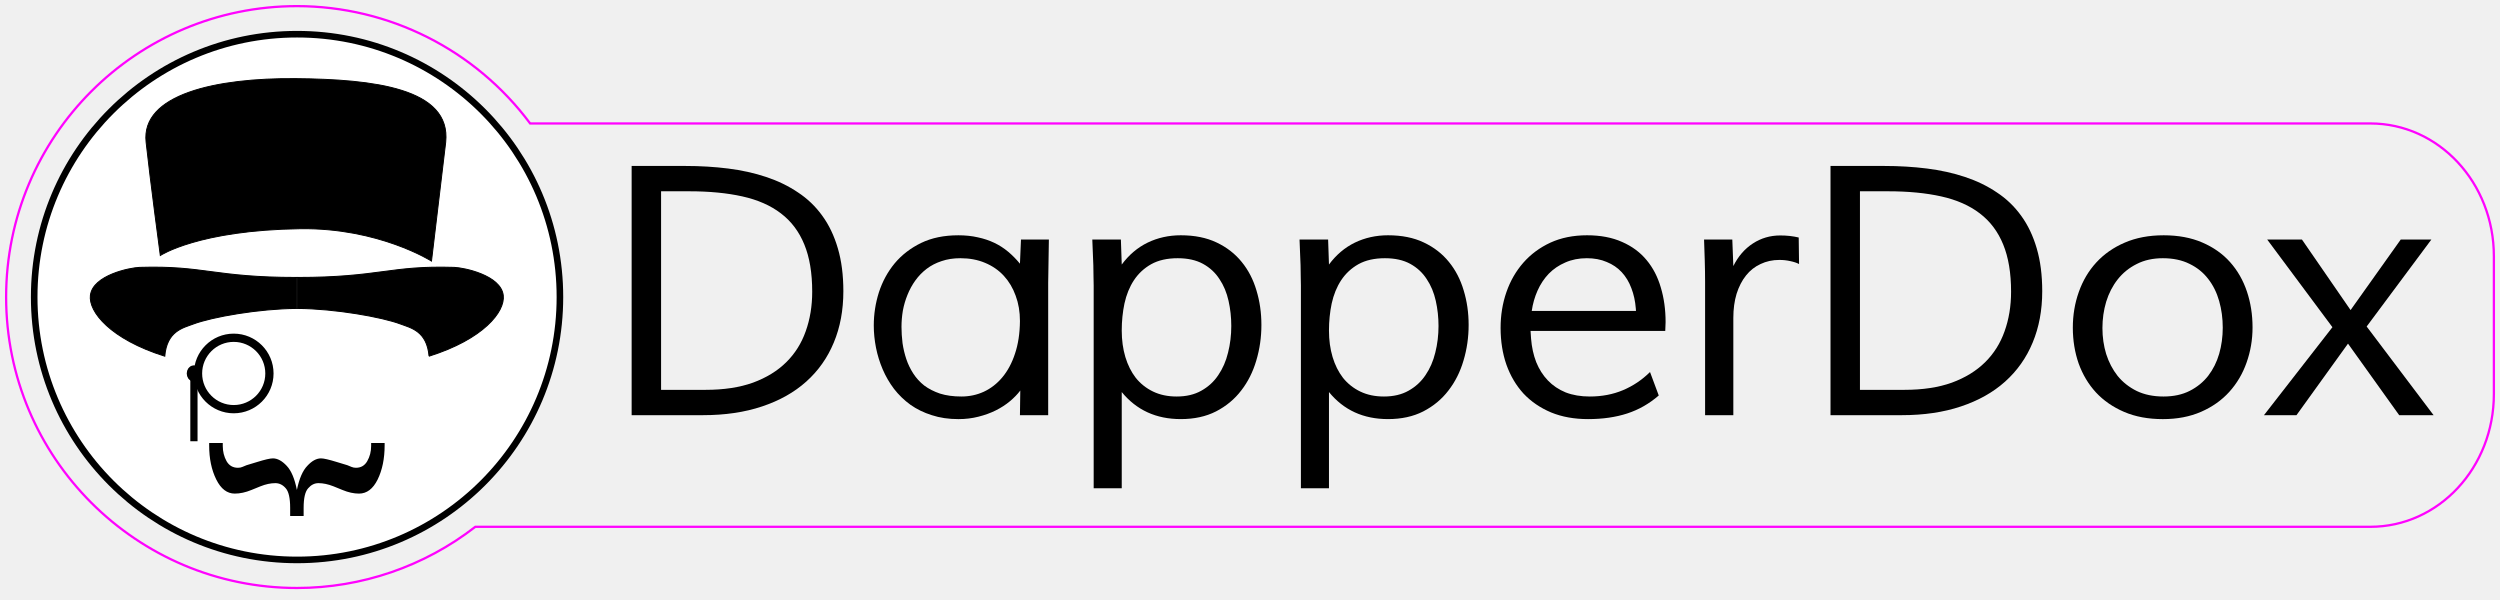
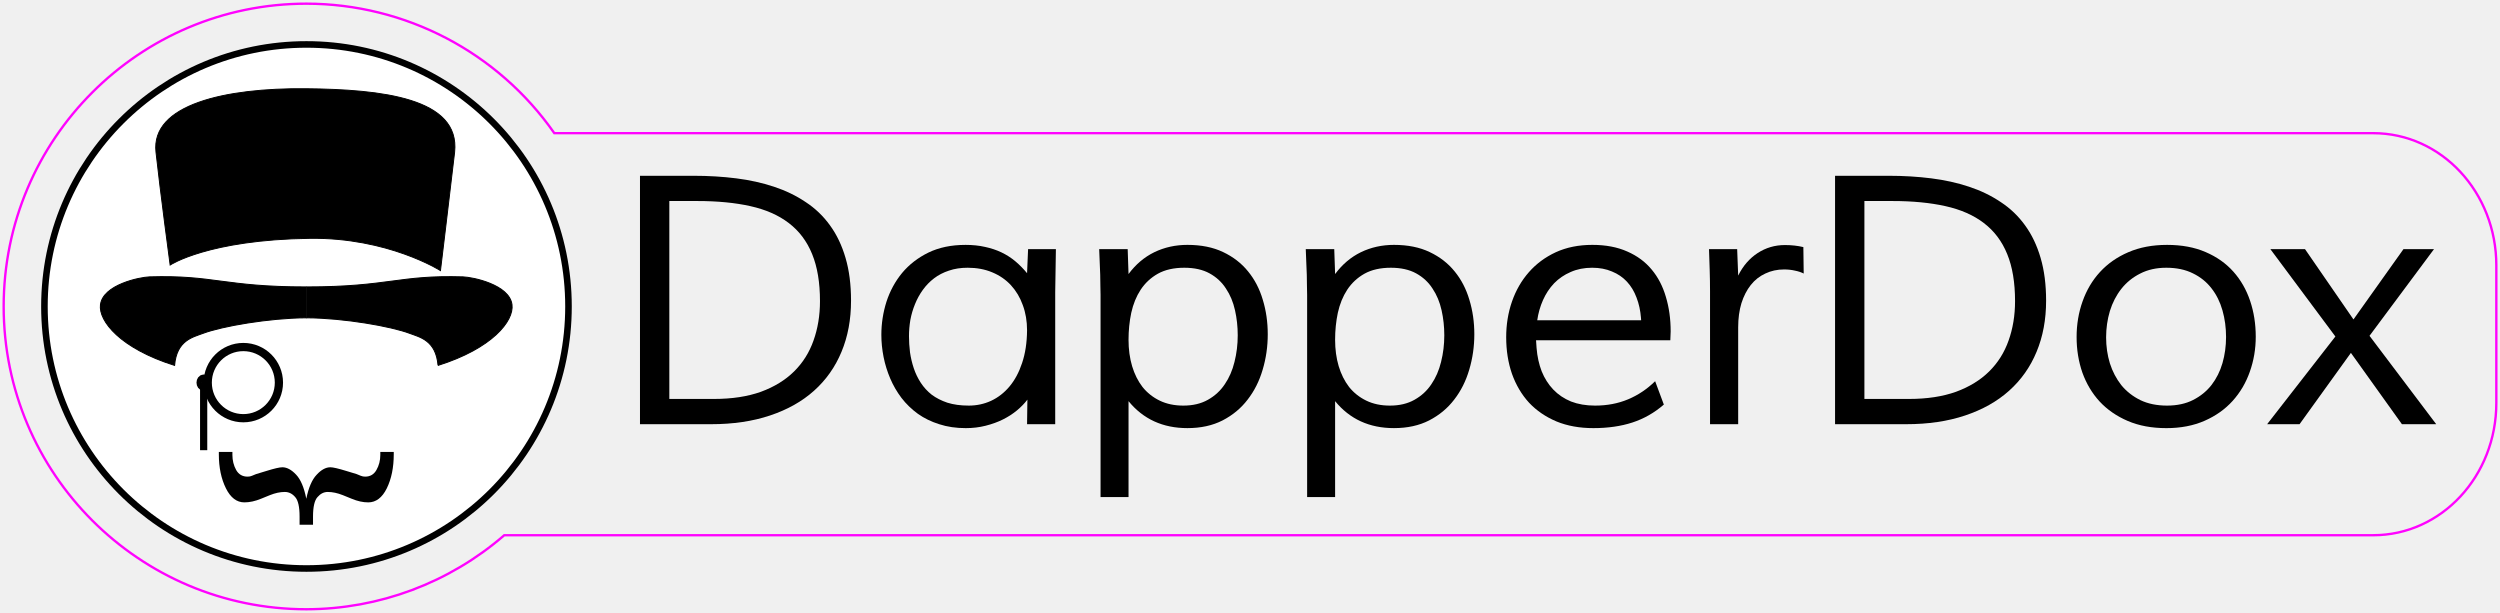
- <svg xmlns="http://www.w3.org/2000/svg" style="enable-background:new" viewBox="0 0 355.841 85.272" height="24.066mm" width="100.426mm" version="1.1" id="svg4431">
+ <svg xmlns="http://www.w3.org/2000/svg" style="enable-background:new" viewBox="0 0 356.972 87.519" height="24.7mm" width="100.745mm" version="1.1" id="svg4431">
  <defs id="defs4435" />
-   <path style="opacity:1;fill:none;fill-opacity:1;stroke:#ff03ff;stroke-width:0.325;stroke-miterlimit:4;stroke-dasharray:none;stroke-opacity:1" d="M 42.282,0.871 A 41.411,41.411 0 0 0 0.871,42.282 41.411,41.411 0 0 0 42.282,83.692 a 41.411,41.411 0 0 0 25.373,-8.709 l 269.723,0 c 9.746,0 17.592,-8.432 17.592,-18.905 l 0,-19.601 c 0,-10.473 -7.846,-18.905 -17.592,-18.905 l -261.92,0 A 41.411,41.411 0 0 0 42.282,0.871 Z" id="path4209" />
-   <g transform="translate(-87.84062,-263.1516)" style="display:inline;opacity:1" id="layer2">
+   <g transform="translate(-86.3635,-261.6745)" style="display:inline;opacity:1" id="layer2">
    <text id="text4177" y="295.245" x="299.809" style="font-style:italic;font-variant:normal;font-weight:normal;font-stretch:normal;font-size:40px;line-height:125%;font-family:Muli;-inkscape-font-specification:'Muli Italic';letter-spacing:0px;word-spacing:0px;fill:#000000;fill-opacity:1;stroke:none;stroke-width:1px;stroke-linecap:butt;stroke-linejoin:miter;stroke-opacity:1" xml:space="preserve">
      <tspan y="295.245" x="299.809" id="tspan4179" style="font-style:italic;font-variant:normal;font-weight:normal;font-stretch:normal;font-family:Muli;-inkscape-font-specification:'Muli Italic'" />
    </text>
  </g>
-   <g id="g4609">
+   <g id="g4609" transform="translate(1.477122,1.477122)">
    <circle r="37.415" cy="42.282" cx="42.282" id="path4185" style="display:inline;opacity:1;fill:#ffffff;fill-opacity:1;stroke:#000000;stroke-width:0.937;stroke-miterlimit:4;stroke-dasharray:none;stroke-opacity:1;enable-background:new" />
    <g id="g4597">
      <g id="g4565">
        <path id="path4587-6" d="m 27.603,62.804 0,-9.463" style="display:inline;opacity:1;fill:none;fill-opacity:1;fill-rule:evenodd;stroke:#000000;stroke-width:1.028;stroke-linecap:butt;stroke-linejoin:miter;stroke-miterlimit:4;stroke-dasharray:none;stroke-opacity:1;enable-background:new" />
        <ellipse ry="0.508" rx="0.37" cy="53.157" cx="27.603" id="path4684-0" style="display:inline;opacity:1;fill:#000000;fill-opacity:1;stroke:#000000;stroke-width:1.306;stroke-miterlimit:4;stroke-dasharray:none;stroke-opacity:1;enable-background:new" />
        <circle transform="scale(-1,1)" r="5.082" cy="53.157" cx="-33.267" id="path4585-6" style="display:inline;opacity:1;fill:none;fill-opacity:1;stroke:#000000;stroke-width:1.175;stroke-miterlimit:4;stroke-dasharray:none;stroke-opacity:1;enable-background:new" />
        <path d="m 29.771,63.055 0,0.336 c 0,1.884 0.337,3.502 1.012,4.859 0.663,1.337 1.542,2.006 2.635,2.006 0.744,0 1.534,-0.171 2.371,-0.516 L 37.062,69.223 c 0.756,-0.304 1.464,-0.455 2.127,-0.455 0.57,0 1.064,0.242 1.482,0.729 0.419,0.466 0.629,1.397 0.629,2.795 l 0,1.154 1.918,0 0,-1.154 c 0,-1.398 0.216,-2.329 0.646,-2.795 0.419,-0.486 0.907,-0.729 1.465,-0.729 0.663,0 1.377,0.151 2.145,0.455 l 1.273,0.518 c 0.826,0.344 1.609,0.516 2.354,0.516 1.105,0 1.99,-0.669 2.652,-2.006 0.663,-1.357 0.994,-2.976 0.994,-4.859 l 0,-0.336 -1.92,0 0,0.426 c 0,0.79 -0.185,1.51 -0.557,2.158 -0.36,0.628 -0.896,0.941 -1.605,0.941 -0.221,0 -0.429,-0.04 -0.627,-0.121 l -0.594,-0.244 -1.5,-0.455 c -1.116,-0.344 -1.866,-0.518 -2.25,-0.518 -0.651,-10e-7 -1.302,0.356 -1.953,1.064 -0.663,0.689 -1.157,1.834 -1.482,3.434 -0.314,-1.6 -0.796,-2.745 -1.447,-3.434 -0.663,-0.709 -1.32,-1.064 -1.971,-1.064 -0.395,-10e-7 -1.145,0.173 -2.25,0.518 l -1.5,0.455 -0.594,0.244 c -0.174,0.081 -0.383,0.121 -0.627,0.121 -0.721,0 -1.263,-0.314 -1.623,-0.941 -0.36,-0.648 -0.539,-1.368 -0.539,-2.158 l 0,-0.426 -1.938,0 z" id="path4563" style="font-style:normal;font-variant:normal;font-weight:normal;font-stretch:normal;font-size:321.091px;line-height:125%;font-family:'Apple Symbols';-inkscape-font-specification:'Apple Symbols, Normal';text-align:start;letter-spacing:0px;word-spacing:0px;writing-mode:lr-tb;text-anchor:start;fill:#000000;fill-opacity:1;stroke:none;stroke-width:1px;stroke-linecap:butt;stroke-linejoin:miter;stroke-opacity:1" />
      </g>
      <g id="g4591">
        <path id="path4273-4" d="m 22.817,36.366 c 0,0 -1.426,-10.641 -2.022,-16.122 -0.755,-6.82 9.959,-9.158 21.322,-9.054 10.997,0.101 22.137,1.357 21.322,9.054 -0.712,6.077 -2.022,16.916 -2.022,16.916 0,0 -7.502,-4.757 -18.657,-4.606 -14.523,0.196 -19.943,3.812 -19.943,3.812 z" style="display:inline;fill:#000000;fill-opacity:1;fill-rule:evenodd;stroke:#000000;stroke-width:0.137px;stroke-linecap:butt;stroke-linejoin:miter;stroke-opacity:1;enable-background:new" />
        <g id="g4587">
          <path style="display:inline;opacity:1;fill:#000000;fill-opacity:1;fill-rule:evenodd;stroke:#000000;stroke-width:0.147px;stroke-linecap:butt;stroke-linejoin:miter;stroke-opacity:1;enable-background:new" d="M 23.449,50.696 C 15.715,48.27 12.583,44.358 12.869,42.038 c 0.356,-2.878 5.646,-3.937 7.006,-3.98 9.178,-0.284 10.615,1.434 22.364,1.436 l 0,4.405 c -5.37,0.033 -12.07,1.223 -14.704,2.212 -1.499,0.563 -3.783,1.003 -4.086,4.585 z" id="path4441-4-0-8" />
          <path style="display:inline;opacity:1;fill:#000000;fill-opacity:1;fill-rule:evenodd;stroke:#000000;stroke-width:0.147px;stroke-linecap:butt;stroke-linejoin:miter;stroke-opacity:1;enable-background:new" d="M 61.072,50.696 C 68.79,48.27 71.916,44.358 71.63,42.038 71.275,39.16 65.996,38.1 64.638,38.058 55.48,37.774 54.046,39.492 42.323,39.494 l 0,4.405 c 5.359,0.033 12.044,1.223 14.673,2.212 1.496,0.563 3.775,1.003 4.077,4.585 z" id="path4441-4-3-7-5" />
        </g>
      </g>
    </g>
  </g>
-   <g style="font-style:italic;font-variant:normal;font-weight:normal;font-stretch:normal;font-size:11.25px;line-height:125%;font-family:Muli;-inkscape-font-specification:'Muli Italic';letter-spacing:0px;word-spacing:0px;fill:#000000;fill-opacity:1;stroke:none;stroke-width:1px;stroke-linecap:butt;stroke-linejoin:miter;stroke-opacity:1" id="text4176" transform="matrix(0.7127643,0,0,0.7127643,0.7556155,0.7556158)">
+   <g style="font-style:italic;font-variant:normal;font-weight:normal;font-stretch:normal;font-size:11.25px;line-height:125%;font-family:Muli;-inkscape-font-specification:'Muli Italic';letter-spacing:0px;word-spacing:0px;fill:#000000;fill-opacity:1;stroke:none;stroke-width:1px;stroke-linecap:butt;stroke-linejoin:miter;stroke-opacity:1" id="text4176" transform="matrix(0.7127643,0,0,0.7127643,2.232738,2.232738)">
    <path d="m 125.075,32.081 10.767,0 q 4.443,0 8.511,0.513 4.067,0.513 7.554,1.675 3.521,1.162 6.357,3.076 2.871,1.88 4.888,4.683 2.017,2.769 3.11,6.528 1.094,3.726 1.094,8.545 0,5.674 -1.914,10.254 -1.88,4.546 -5.503,7.793 -3.589,3.213 -8.818,4.956 -5.195,1.743 -11.792,1.743 l -14.253,0 0,-49.766 z m 5.879,44.707 8.921,0 q 5.435,0 9.434,-1.436 3.999,-1.47 6.631,-4.067 2.632,-2.598 3.896,-6.187 1.299,-3.623 1.299,-7.896 0,-5.605 -1.572,-9.434 -1.572,-3.862 -4.683,-6.221 -3.076,-2.358 -7.69,-3.384 -4.58,-1.025 -10.63,-1.025 l -5.605,0 0,39.648 z" style="font-size:70px;letter-spacing:-1px" id="path4336" />
    <path d="m 190.281,45.924 q 2.153,0 3.931,0.41 1.777,0.376 3.281,1.094 1.504,0.718 2.769,1.777 1.265,1.06 2.358,2.393 l 0.205,-4.819 5.571,0 -0.137,8.647 0,26.421 -5.64,0 0.068,-4.922 q -0.82,1.094 -2.085,2.153 -1.23,1.025 -2.803,1.812 -1.572,0.786 -3.486,1.265 -1.88,0.479 -3.965,0.479 -2.939,0 -5.332,-0.786 -2.393,-0.752 -4.272,-2.085 -1.88,-1.367 -3.281,-3.179 -1.367,-1.812 -2.256,-3.896 -0.889,-2.085 -1.333,-4.307 -0.444,-2.256 -0.444,-4.443 0,-3.384 1.025,-6.631 1.06,-3.247 3.145,-5.776 2.119,-2.529 5.264,-4.067 3.179,-1.538 7.417,-1.538 z m 0.649,32.197 q 2.393,0 4.478,-0.957 2.119,-0.991 3.691,-2.871 1.606,-1.914 2.529,-4.717 0.957,-2.837 0.991,-6.528 0,-2.769 -0.855,-5.059 -0.82,-2.29 -2.358,-3.965 -1.538,-1.675 -3.76,-2.598 -2.188,-0.923 -4.922,-0.923 -2.085,0 -3.76,0.581 -1.675,0.547 -2.974,1.538 -1.299,0.991 -2.256,2.324 -0.957,1.333 -1.572,2.871 -0.615,1.504 -0.923,3.145 -0.273,1.641 -0.273,3.247 0,1.572 0.205,3.247 0.239,1.641 0.752,3.179 0.513,1.538 1.401,2.905 0.889,1.367 2.188,2.393 1.333,0.991 3.145,1.606 1.846,0.581 4.272,0.581 z" style="font-size:70px;letter-spacing:-1px" id="path4338" />
    <path d="m 222.948,96.441 -5.605,0 0,-40.503 q 0,-0.718 -0.034,-1.743 0,-1.06 -0.034,-2.29 -0.034,-1.23 -0.103,-2.529 -0.034,-1.333 -0.103,-2.598 l 5.708,0 0.171,4.99 q 2.153,-2.905 5.161,-4.375 3.042,-1.47 6.631,-1.47 4.136,0 7.144,1.436 3.042,1.436 5.024,3.896 1.982,2.427 2.939,5.674 0.991,3.247 0.991,6.904 0,3.691 -1.025,7.109 -0.991,3.384 -3.008,5.981 -1.982,2.598 -5.024,4.17 -3.008,1.538 -7.041,1.538 -7.383,0 -11.792,-5.4 l 0,19.209 z m 0,-31.479 q 0,2.837 0.718,5.264 0.718,2.393 2.085,4.17 1.401,1.743 3.452,2.734 2.051,0.991 4.717,0.991 2.871,0 4.922,-1.162 2.085,-1.162 3.384,-3.11 1.333,-1.948 1.948,-4.478 0.649,-2.563 0.649,-5.332 0,-2.598 -0.547,-5.024 -0.547,-2.461 -1.812,-4.341 -1.23,-1.914 -3.281,-3.042 -2.051,-1.128 -5.059,-1.128 -3.145,0 -5.298,1.196 -2.119,1.196 -3.452,3.213 -1.299,1.982 -1.88,4.614 -0.547,2.598 -0.547,5.435 z" style="font-size:70px;letter-spacing:-1px" id="path4340" />
    <path d="m 264.331,96.441 -5.605,0 0,-40.503 q 0,-0.718 -0.034,-1.743 0,-1.06 -0.034,-2.29 -0.034,-1.23 -0.103,-2.529 -0.034,-1.333 -0.103,-2.598 l 5.708,0 0.171,4.99 q 2.153,-2.905 5.161,-4.375 3.042,-1.47 6.631,-1.47 4.136,0 7.144,1.436 3.042,1.436 5.024,3.896 1.982,2.427 2.939,5.674 0.991,3.247 0.991,6.904 0,3.691 -1.025,7.109 -0.991,3.384 -3.008,5.981 -1.982,2.598 -5.024,4.17 -3.008,1.538 -7.041,1.538 -7.383,0 -11.792,-5.4 l 0,19.209 z m 0,-31.479 q 0,2.837 0.718,5.264 0.718,2.393 2.085,4.17 1.401,1.743 3.452,2.734 2.051,0.991 4.717,0.991 2.871,0 4.922,-1.162 2.085,-1.162 3.384,-3.11 1.333,-1.948 1.948,-4.478 0.649,-2.563 0.649,-5.332 0,-2.598 -0.547,-5.024 -0.547,-2.461 -1.812,-4.341 -1.23,-1.914 -3.281,-3.042 -2.051,-1.128 -5.059,-1.128 -3.145,0 -5.298,1.196 -2.119,1.196 -3.452,3.213 -1.299,1.982 -1.88,4.614 -0.547,2.598 -0.547,5.435 z" style="font-size:70px;letter-spacing:-1px" id="path4342" />
    <path d="m 325.64,61.031 -0.034,-0.479 q -0.171,-2.222 -0.889,-4.067 -0.684,-1.846 -1.914,-3.179 -1.23,-1.333 -3.008,-2.051 -1.743,-0.752 -3.965,-0.752 -2.393,0 -4.307,0.854 -1.914,0.82 -3.315,2.256 -1.367,1.436 -2.222,3.35 -0.854,1.914 -1.162,4.067 l 20.815,0 z m 4.546,16.885 q -2.837,2.461 -6.289,3.589 -3.452,1.128 -7.827,1.128 -4.136,0 -7.383,-1.333 -3.247,-1.367 -5.503,-3.76 -2.222,-2.427 -3.418,-5.776 -1.162,-3.35 -1.162,-7.349 0,-3.794 1.162,-7.144 1.162,-3.35 3.384,-5.879 2.222,-2.529 5.4,-3.999 3.213,-1.47 7.314,-1.47 4.033,0 7.007,1.333 2.974,1.299 4.888,3.623 1.914,2.29 2.837,5.469 0.957,3.179 0.957,6.904 0,0.376 -0.034,0.889 0,0.479 -0.034,0.889 l -26.899,0 0.103,1.538 q 0.205,2.563 1.025,4.683 0.854,2.119 2.324,3.657 1.47,1.538 3.555,2.393 2.119,0.82 4.819,0.82 3.623,0 6.631,-1.265 3.008,-1.265 5.4,-3.623 l 1.743,4.683 z" style="font-size:70px;letter-spacing:-1px" id="path4344" />
    <path d="m 345.08,81.847 -5.64,0 0,-26.626 q 0,-2.153 -0.068,-4.307 -0.068,-2.153 -0.137,-4.136 l 5.64,0 0.205,5.298 q 1.436,-2.905 3.896,-4.512 2.461,-1.606 5.469,-1.606 1.982,0 3.691,0.41 l 0.068,5.298 q -0.718,-0.376 -1.743,-0.581 -1.025,-0.239 -2.188,-0.239 -2.051,0 -3.76,0.82 -1.709,0.786 -2.905,2.29 -1.196,1.504 -1.88,3.657 -0.649,2.153 -0.649,4.819 l 0,19.414 z" style="font-size:70px;letter-spacing:-1px" id="path4346" />
    <path d="m 364.485,32.081 10.767,0 q 4.443,0 8.511,0.513 4.067,0.513 7.554,1.675 3.521,1.162 6.357,3.076 2.871,1.88 4.888,4.683 2.017,2.769 3.11,6.528 1.094,3.726 1.094,8.545 0,5.674 -1.914,10.254 -1.88,4.546 -5.503,7.793 -3.589,3.213 -8.818,4.956 -5.195,1.743 -11.792,1.743 l -14.253,0 0,-49.766 z m 5.879,44.707 8.921,0 q 5.435,0 9.434,-1.436 3.999,-1.47 6.631,-4.067 2.632,-2.598 3.896,-6.187 1.299,-3.623 1.299,-7.896 0,-5.605 -1.572,-9.434 -1.572,-3.862 -4.683,-6.221 -3.076,-2.358 -7.69,-3.384 -4.58,-1.025 -10.63,-1.025 l -5.605,0 0,39.648 z" style="font-size:70px;letter-spacing:-1px" id="path4348" />
    <path d="m 430.99,45.924 q 4.409,0 7.725,1.436 3.35,1.436 5.571,3.931 2.222,2.495 3.35,5.845 1.128,3.35 1.128,7.178 0,3.691 -1.196,7.041 -1.162,3.315 -3.452,5.845 -2.256,2.495 -5.605,3.965 -3.35,1.47 -7.656,1.47 -4.375,0 -7.725,-1.436 -3.35,-1.436 -5.64,-3.896 -2.256,-2.461 -3.452,-5.776 -1.162,-3.35 -1.162,-7.144 0,-3.794 1.196,-7.144 1.196,-3.384 3.486,-5.879 2.324,-2.529 5.674,-3.965 3.384,-1.47 7.759,-1.47 z m 11.826,18.457 q 0,-2.803 -0.718,-5.332 -0.718,-2.529 -2.188,-4.409 -1.47,-1.914 -3.726,-3.008 -2.256,-1.128 -5.332,-1.128 -2.974,0 -5.229,1.162 -2.256,1.128 -3.794,3.076 -1.504,1.914 -2.29,4.443 -0.752,2.529 -0.752,5.264 0,2.734 0.752,5.195 0.786,2.461 2.29,4.375 1.538,1.88 3.828,3.008 2.29,1.094 5.332,1.094 3.008,0 5.229,-1.128 2.222,-1.128 3.691,-3.008 1.47,-1.914 2.188,-4.375 0.718,-2.495 0.718,-5.229 z" style="font-size:70px;letter-spacing:-1px" id="path4350" />
    <path d="m 464.717,64.278 -13.022,-17.5 6.938,0 9.707,14.082 10.015,-14.082 6.118,0 -12.92,17.363 13.364,17.705 -6.87,0 -10.22,-14.287 -10.288,14.287 -6.494,0 13.672,-17.568 z" style="font-size:70px;letter-spacing:-1px" id="path4352" />
  </g>
-   <circle style="opacity:1;fill:none;fill-opacity:1;stroke:#ff03ff;stroke-width:0.325;stroke-miterlimit:4;stroke-dasharray:none;stroke-opacity:1;enable-background:new" id="path4209-9" cx="26.939" cy="-88.514" r="41.41" />
-   <g transform="translate(-3.915712,10.00136)" style="enable-background:new" id="g4682">
+   <path style="opacity:1;fill:none;fill-opacity:1;stroke:#ff03ff;stroke-width:0.339;stroke-miterlimit:4;stroke-dasharray:none;stroke-opacity:1;enable-background:new" d="M 43.758,0.524 A 43.236,43.236 0 0 0 0.524,43.758 43.236,43.236 0 0 0 43.758,86.995 43.236,43.236 0 0 0 72.004,76.424 l 266.854,0 c 9.746,0 17.59,-8.431 17.59,-18.904 l 0,-19.602 c 0,-10.473 -7.844,-18.904 -17.59,-18.904 l -259.707,0 A 43.236,43.236 0 0 0 43.758,0.524 Z" id="path4209-9-7" />
+   <circle style="opacity:1;fill:none;fill-opacity:1;stroke:#ff03ff;stroke-width:0.339;stroke-miterlimit:4;stroke-dasharray:none;stroke-opacity:1;enable-background:new" id="path4209-9" cx="36.096" cy="-72.484" r="43.236" />
+   <g transform="translate(5.241129,26.03069)" style="enable-background:new" id="g4682">
    <circle r="37.414" cy="-98.515" cx="30.855" id="path4185-2" style="display:inline;opacity:1;fill:#ffffff;fill-opacity:1;stroke:#000000;stroke-width:0.937;stroke-miterlimit:4;stroke-dasharray:none;stroke-opacity:1;enable-background:new" />
    <g id="g4669">
      <g id="g4662">
        <path id="path4587-6-2" d="m 16.176,-77.994 0,-9.463" style="display:inline;opacity:1;fill:none;fill-opacity:1;fill-rule:evenodd;stroke:#000000;stroke-width:1.028;stroke-linecap:butt;stroke-linejoin:miter;stroke-miterlimit:4;stroke-dasharray:none;stroke-opacity:1;enable-background:new" />
        <ellipse ry="0.508" rx="0.37" cy="-87.641" cx="16.176" id="path4684-0-6" style="display:inline;opacity:1;fill:#000000;fill-opacity:1;stroke:#000000;stroke-width:1.306;stroke-miterlimit:4;stroke-dasharray:none;stroke-opacity:1;enable-background:new" />
        <circle transform="scale(-1,1)" r="5.082" cy="-87.641" cx="-21.839" id="path4585-6-5" style="display:inline;opacity:1;fill:none;fill-opacity:1;stroke:#000000;stroke-width:1.175;stroke-miterlimit:4;stroke-dasharray:none;stroke-opacity:1;enable-background:new" />
        <g id="text4181-3-6" style="font-style:normal;font-weight:normal;font-size:71.353px;line-height:125%;font-family:sans-serif;letter-spacing:0px;word-spacing:0px;display:inline;opacity:1;fill:#000000;fill-opacity:1;stroke:none;stroke-width:1px;stroke-linecap:butt;stroke-linejoin:miter;stroke-opacity:1;enable-background:new" transform="matrix(0,-0.1937717,0.1112404,0,-8.313769,-137.6836)">
          <path id="path4413-0" style="font-style:normal;font-variant:normal;font-weight:normal;font-stretch:normal;font-size:321.091px;line-height:125%;font-family:'Apple Symbols';-inkscape-font-specification:'Apple Symbols, Normal';text-align:start;writing-mode:lr-tb;text-anchor:start" d="m -362.96,343.283 5.958,0 q 10.818,0 14.424,-5.644 3.763,-5.644 3.763,-13.327 0,-8.937 -2.352,-19.127 l -2.665,-11.445 q -2.665,-11.288 -2.665,-21.322 0,-14.738 10.348,-23.674 10.504,-9.093 25.085,-9.093 l 1.725,0 0,17.403 -2.195,0 q -6.115,0 -11.132,4.86 -4.86,4.86 -4.86,14.581 0,3.292 0.627,5.644 l 1.254,5.331 2.352,13.483 q 2.665,14.894 2.665,20.225 0,8.78 -5.487,17.716 -5.331,8.78 -17.716,13.013 12.386,4.39 17.716,13.327 5.487,8.78 5.487,17.56 0,5.174 -2.665,20.225 l -2.352,13.483 -1.254,5.331 q -0.627,2.665 -0.627,5.644 0,9.564 4.86,14.424 5.017,5.017 11.132,5.017 l 2.195,0 0,17.246 -1.725,0 q -14.581,0 -25.085,-8.937 -10.348,-8.937 -10.348,-23.831 0,-10.034 2.665,-21.166 l 2.665,-11.445 q 2.352,-10.348 2.352,-19.284 0,-7.526 -3.763,-13.17 -3.606,-5.801 -14.424,-5.801 l -5.958,0 0,-17.246 z" />
        </g>
      </g>
      <g id="g4656">
        <path id="path4273-4-7" d="m 11.39,-104.431 c 0,0 -1.426,-10.641 -2.022,-16.122 -0.755,-6.82 9.959,-9.158 21.321,-9.054 10.996,0.101 22.136,1.357 21.321,9.054 -0.712,6.077 -2.022,16.916 -2.022,16.916 0,0 -7.502,-4.756 -18.656,-4.606 -14.523,0.196 -19.943,3.812 -19.943,3.812 z" style="display:inline;fill:#000000;fill-opacity:1;fill-rule:evenodd;stroke:#000000;stroke-width:0.137px;stroke-linecap:butt;stroke-linejoin:miter;stroke-opacity:1;enable-background:new" />
        <g id="g4652">
          <path style="display:inline;opacity:1;fill:#000000;fill-opacity:1;fill-rule:evenodd;stroke:#000000;stroke-width:0.147px;stroke-linecap:butt;stroke-linejoin:miter;stroke-opacity:1;enable-background:new" d="M 12.048,-90.102 C 4.295,-92.527 1.155,-96.439 1.443,-98.759 c 0.357,-2.878 5.659,-3.937 7.023,-3.979 9.2,-0.284 10.641,1.434 22.418,1.436 l 0,4.404 c -5.383,0.033 -12.099,1.223 -14.74,2.212 -1.503,0.563 -3.792,1.003 -4.096,4.585 z" id="path4441-4-0-8-2" />
          <path style="display:inline;opacity:1;fill:#000000;fill-opacity:1;fill-rule:evenodd;stroke:#000000;stroke-width:0.147px;stroke-linecap:butt;stroke-linejoin:miter;stroke-opacity:1;enable-background:new" d="m 49.645,-90.101 c 7.717,-2.426 10.843,-6.338 10.557,-8.658 -0.355,-2.878 -5.633,-3.937 -6.991,-3.979 -9.158,-0.284 -10.592,1.434 -22.315,1.436 l 0,4.404 c 5.359,0.033 12.043,1.223 14.672,2.212 1.496,0.563 3.775,1.003 4.077,4.585 z" id="path4441-4-3-7-5-4" />
        </g>
      </g>
    </g>
  </g>
-   <text xml:space="preserve" style="font-style:italic;font-variant:normal;font-weight:normal;font-stretch:normal;font-size:8.018px;line-height:125%;font-family:Muli;-inkscape-font-specification:'Muli Italic';letter-spacing:0px;word-spacing:0px;fill:#000000;fill-opacity:1;stroke:none;stroke-width:1px;stroke-linecap:butt;stroke-linejoin:miter;stroke-opacity:1;enable-background:new" x="69.859" y="-71.703" id="text4176-5">
-     <tspan id="tspan4178-1" x="69.859" y="-71.703" style="font-size:49.892px;letter-spacing:-0.713px" dx="0">DapperDox</tspan>
+   <text xml:space="preserve" style="font-style:italic;font-variant:normal;font-weight:normal;font-stretch:normal;font-size:8.018px;line-height:125%;font-family:Muli;-inkscape-font-specification:'Muli Italic';letter-spacing:0px;word-spacing:0px;fill:#000000;fill-opacity:1;stroke:none;stroke-width:1px;stroke-linecap:butt;stroke-linejoin:miter;stroke-opacity:1;enable-background:new" x="79.015" y="-55.674" id="text4176-5">
+     <tspan id="tspan4178-1" x="79.015" y="-55.674" style="font-size:49.892px;letter-spacing:-0.713px" dx="0">DapperDox</tspan>
  </text>
-   <rect style="opacity:1;fill:none;fill-opacity:1;stroke:#ff03ff;stroke-width:0.325;stroke-miterlimit:4;stroke-dasharray:none;stroke-opacity:1;enable-background:new" id="rect4211-1" width="308.418" height="57.409" x="31.201" y="-113.223" rx="17.591" ry="18.905" />
+   <rect style="opacity:1;fill:none;fill-opacity:1;stroke:#ff03ff;stroke-width:0.325;stroke-miterlimit:4;stroke-dasharray:none;stroke-opacity:1;enable-background:new" id="rect4211-1" width="308.418" height="57.409" x="40.357" y="-97.193" rx="17.591" ry="18.905" />
</svg>
